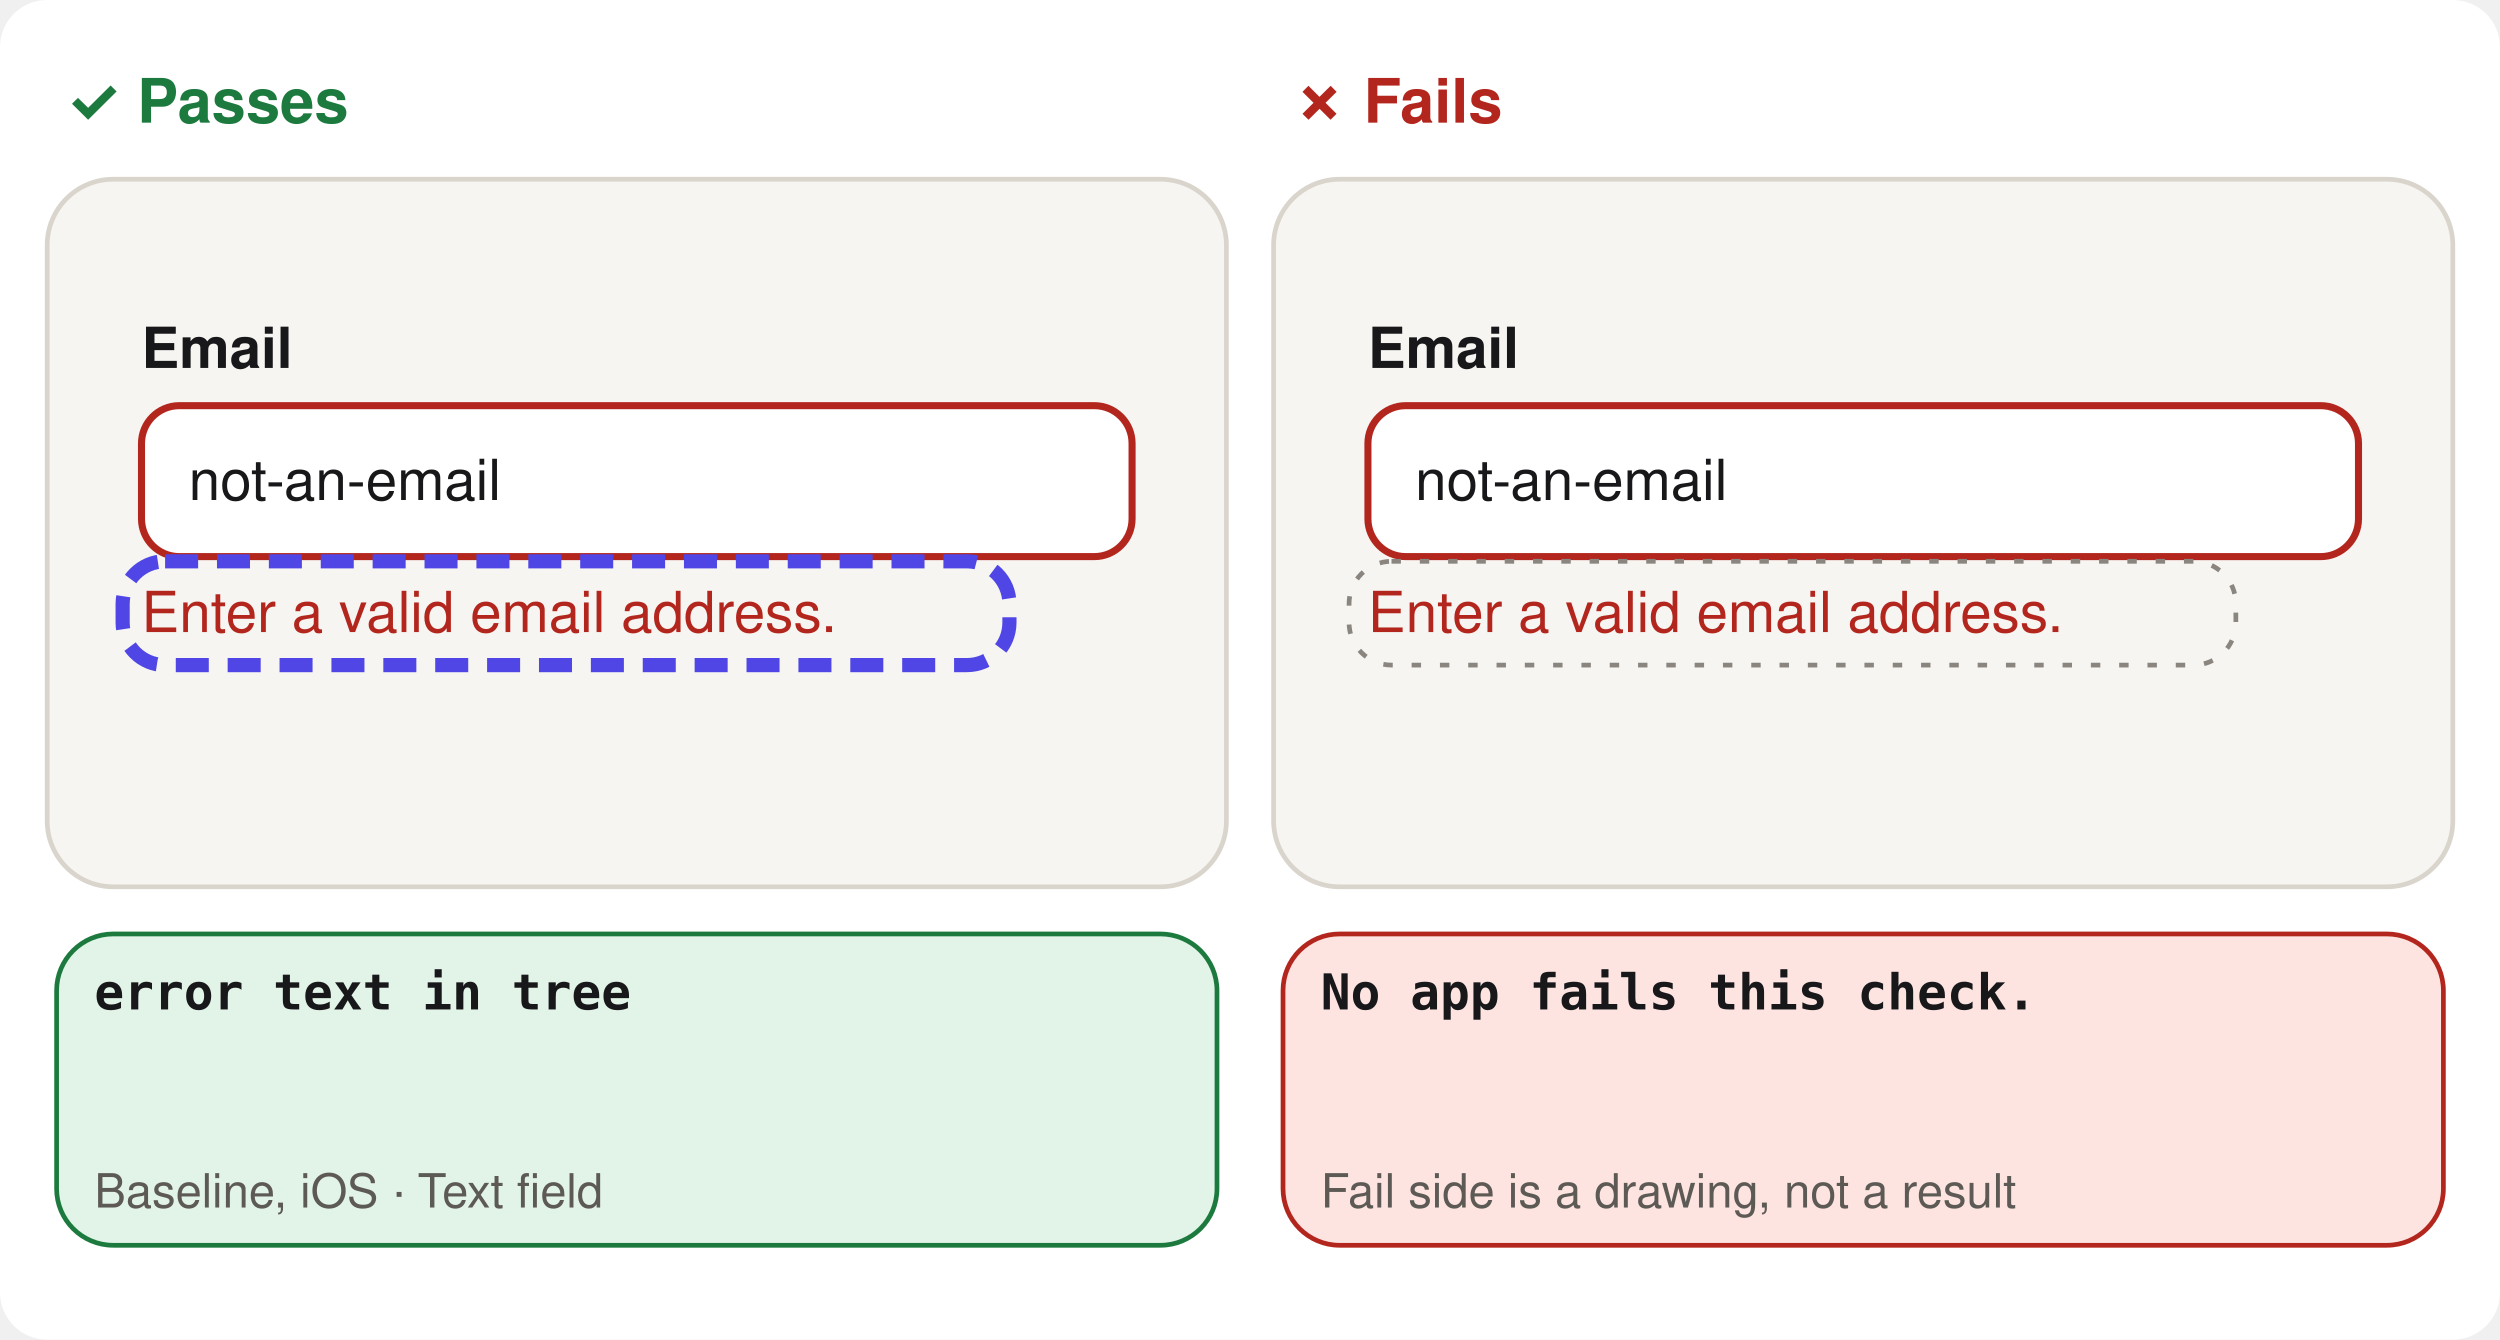
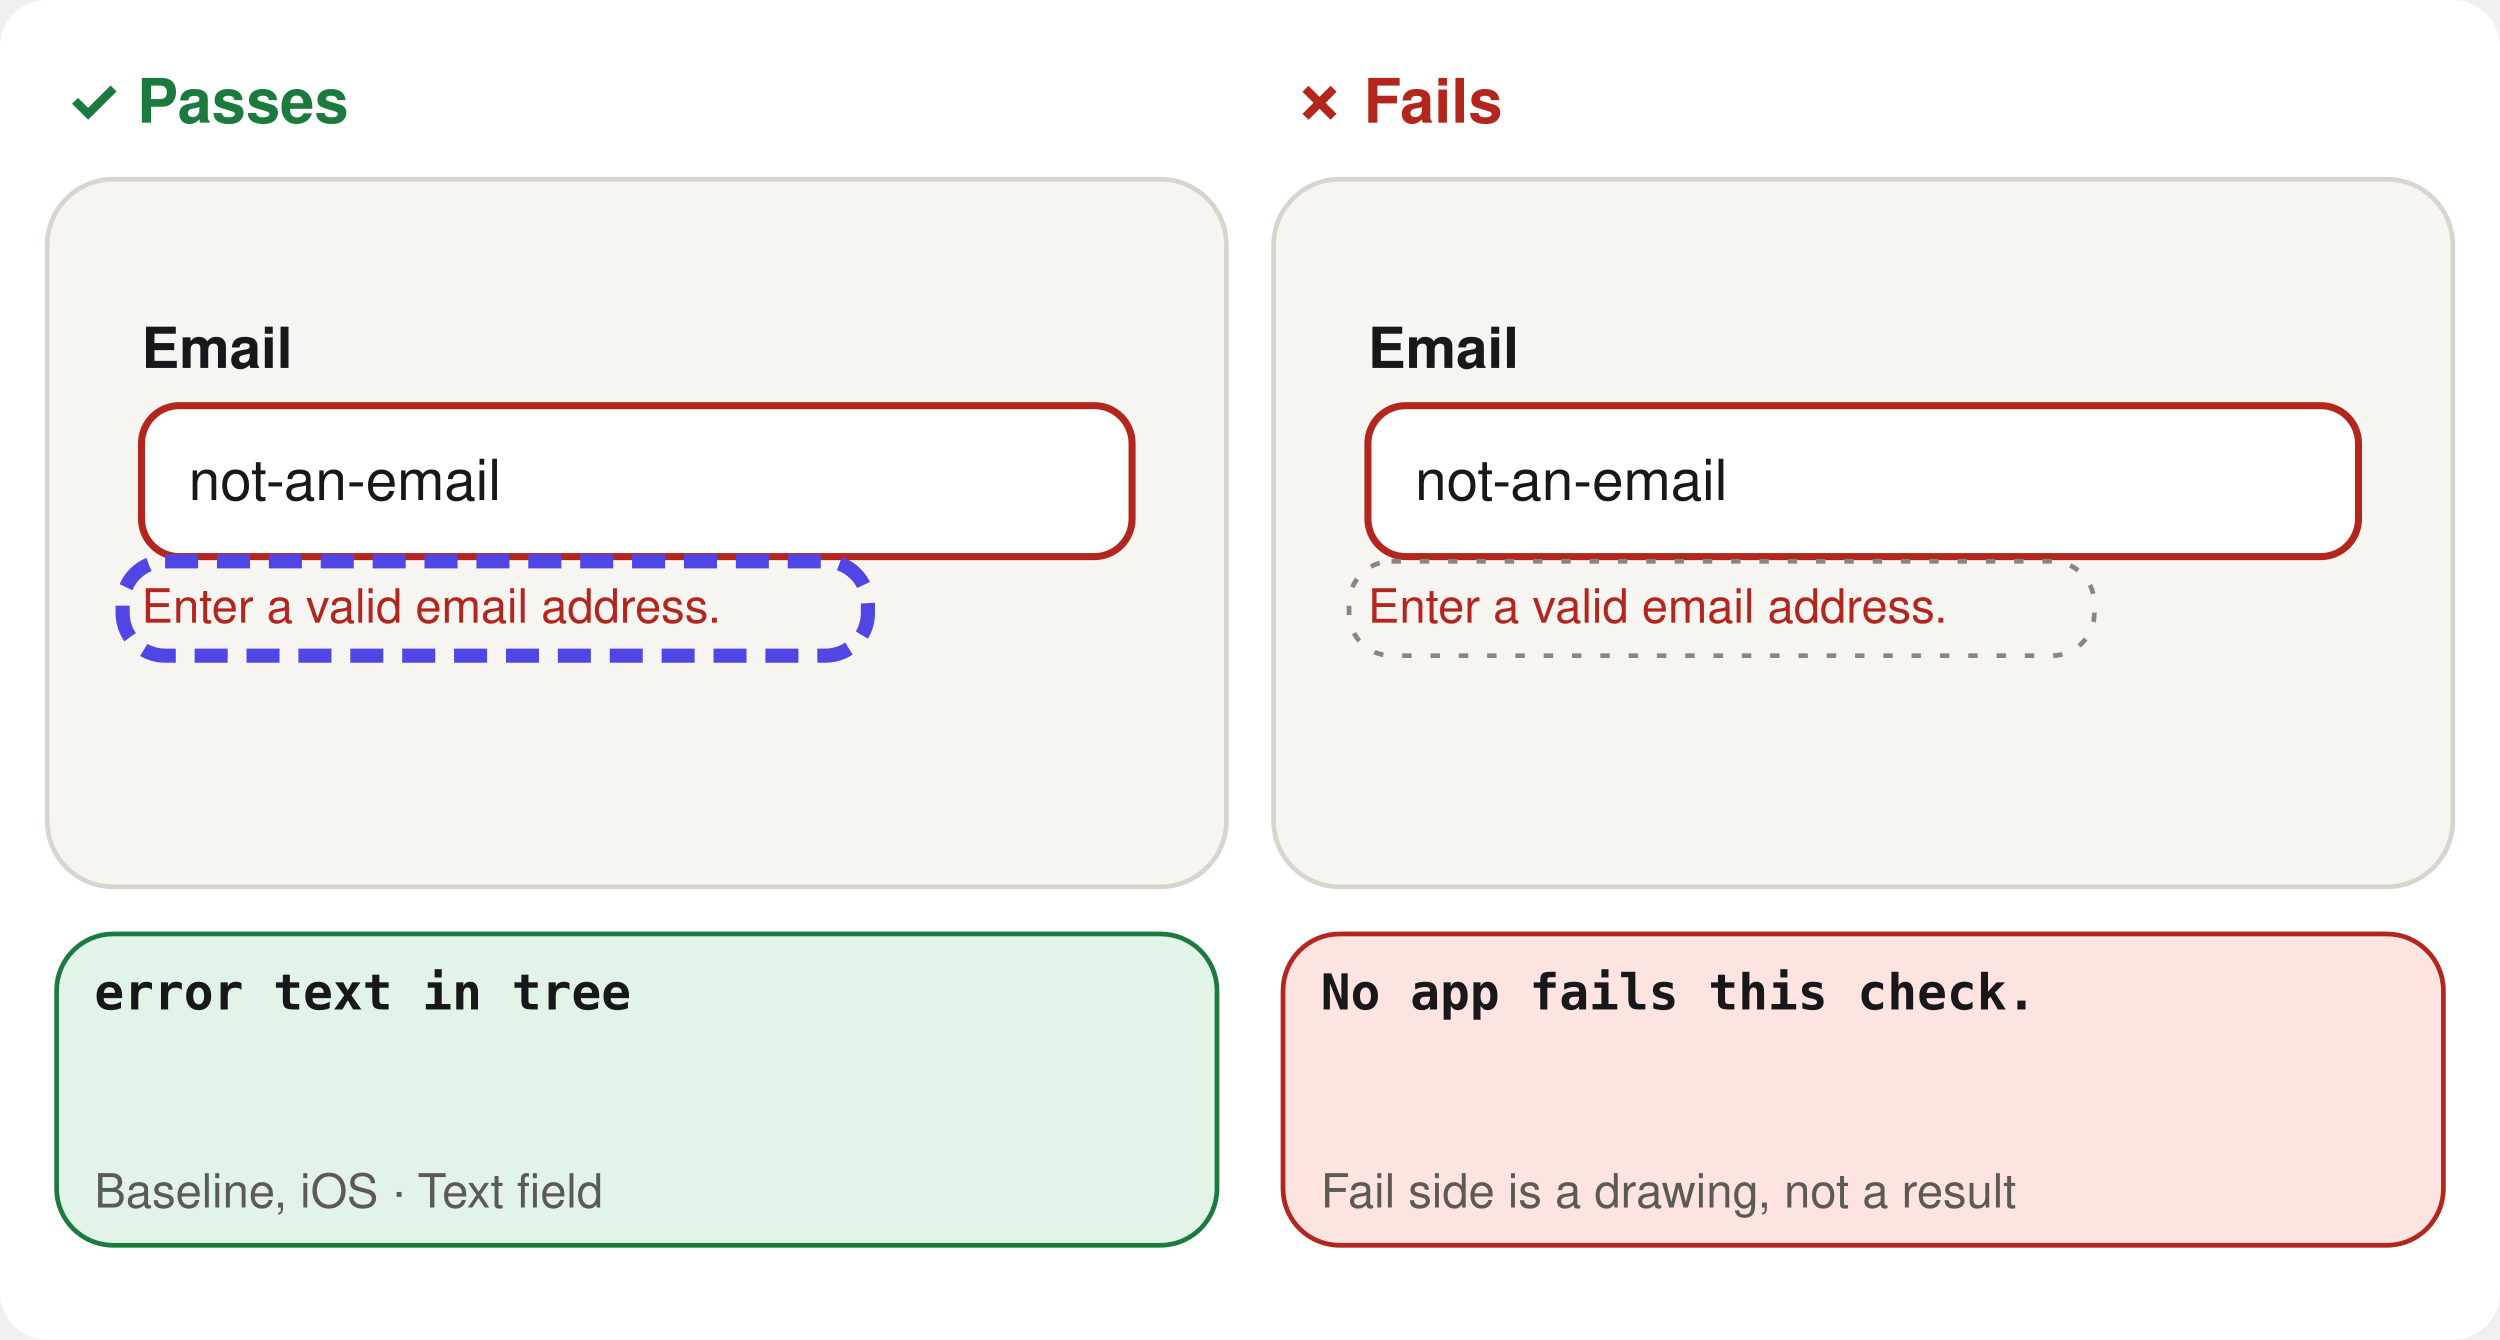
<svg xmlns="http://www.w3.org/2000/svg" viewBox="0 0 530 284" width="530" height="284" role="img" aria-label="After an invalid email, the error message is in the tree. When it fails, it never appears there.">
  <style>
svg { font: 12px -apple-system, BlinkMacSystemFont, "Segoe UI", Helvetica, Arial, sans-serif; }
.cp-bg { fill: #ffffff; } .cp-screen { fill: #f6f5f1; stroke: #d9d5cc; }
.cp-card, .cp-knob, .cp-seg { fill: #ffffff; } .cp-pop { fill: #ffffff; stroke: #d9d5cc; } .cp-knob, .cp-seg { stroke: #d9d5cc; } .cp-edge { stroke: #8a867f; }
.cp-field { fill: #ffffff; stroke: #c9c5bd; } .cp-field-bad { stroke: #b3261e; stroke-width: 1.5; }
- .cp-line { fill: #d9d5cc; } .cp-on, .cp-btn, .cp-dot { fill: #4f63c9; } .cp-off { fill: #e6e3dc; } .cp-danger { fill: #c0392b; } .cp-toast { fill: #26262b; }
+ .cp-line { fill: #d9d5cc; } .cp-track { fill: #8a8a94; } .cp-tri { fill: #3a3a40; } .cp-outline { fill: #ffffff; stroke: #8a867f; } .cp-btn-off { fill: #9fb0e6; } .cp-seg-box { fill: #ffffff; stroke: #4f63c9; stroke-width: 1.5; } .cp-on, .cp-btn, .cp-dot { fill: #4f63c9; } .cp-off { fill: #e6e3dc; } .cp-danger { fill: #c0392b; } .cp-toast { fill: #26262b; }
.cp-ring { fill: #ffffff; stroke: #8a867f; stroke-width: 1.5; } .cp-ring-on { stroke: #4f63c9; stroke-width: 2; } .cp-dotfill { fill: #5d5a55; }
.cp-spin { fill: none; stroke: #ffffff; stroke-width: 2; stroke-dasharray: 22 16; }
.cp-stroke { fill: none; stroke: #5d5a55; stroke-width: 2; stroke-linecap: round; stroke-linejoin: round; } .cp-inv-stroke { stroke: #ffffff; } .cp-accent-stroke { stroke: #4f63c9; } .cp-muted-stroke { stroke: #8a867f; }
.cp-dim { fill: #18181b; fill-opacity: .35; } .cp-ghost { fill: none; stroke: #8a867f; stroke-dasharray: 2 4; } .cp-ghostfill { fill: none; stroke: #8a867f; stroke-dasharray: 2 3; }
.cp-guide { fill: none; stroke: #8a867f; stroke-width: 1.5; stroke-dasharray: 3 3; } .cp-hit { fill: #4f46e5; fill-opacity: .12; }
.cp-focus { fill: none; stroke: #4f46e5; stroke-width: 3; stroke-dasharray: 7 4; }
.cp-finger { fill: #db2777; fill-opacity: .5; }
.cp-t { fill: #18181b; } .cp-b { font-weight: 700; } .cp-big { font-size: 14px; } .cp-small { font-size: 10px; } .cp-muted { fill: #5d5a55; } .cp-accent { fill: #4f63c9; }
.cp-s { fill: #5d5a55; font-size: 13px; font-weight: 700; } .cp-inv { fill: #ffffff; }
.cp-bad { fill: #b3261e; } .cp-ok { fill: #1d7a3e; } .cp-head { font-size: 13px; font-weight: 700; }
.cp-ok-b { fill: #e2f4e8; stroke: #1d7a3e; } .cp-bad-b { fill: #fde4e1; stroke: #b3261e; } .cp-say { fill: #18181b; font: 600 10.5px ui-monospace, SFMono-Regular, Menlo, monospace; } .cp-src { fill: #5d5a55; font-size: 10px; }
@media (prefers-color-scheme: dark) {
  .cp-bg { fill: #17171c; } .cp-screen { fill: #0e0e11; stroke: #33333c; }
  .cp-card, .cp-knob, .cp-seg, .cp-pop, .cp-field { fill: #23232a; } .cp-pop, .cp-knob, .cp-seg, .cp-field { stroke: #3a3a44; }
-   .cp-line { fill: #3a3a44; } .cp-on, .cp-btn, .cp-dot { fill: #8fa3ff; } .cp-off { fill: #2c2c34; } .cp-danger { fill: #e5675a; } .cp-toast { fill: #ececf1; }
+   .cp-line { fill: #3a3a44; } .cp-track { fill: #5a5a64; } .cp-tri { fill: #c9c9d1; } .cp-outline, .cp-seg-box { fill: #23232a; } .cp-outline { stroke: #5a5a64; } .cp-btn-off { fill: #3c4778; } .cp-seg-box { stroke: #8fa3ff; } .cp-on, .cp-btn, .cp-dot { fill: #8fa3ff; } .cp-off { fill: #2c2c34; } .cp-danger { fill: #e5675a; } .cp-toast { fill: #ececf1; }
  .cp-ring { fill: #23232a; stroke: #a09da6; } .cp-ring-on { stroke: #8fa3ff; } .cp-dotfill { fill: #a09da6; }
  .cp-spin { stroke: #0e0e11; } .cp-stroke { stroke: #a09da6; } .cp-inv-stroke { stroke: #0e0e11; } .cp-accent-stroke { stroke: #8fa3ff; }
  .cp-dim { fill: #000000; fill-opacity: .55; } .cp-focus { stroke: #a5a6ff; } .cp-guide { stroke: #a09da6; } .cp-hit { fill: #8b8cff; }
  .cp-t, .cp-say { fill: #ececf1; } .cp-muted, .cp-s, .cp-src { fill: #a09da6; } .cp-accent { fill: #8fa3ff; } .cp-inv { fill: #0e0e11; }
  .cp-bad { fill: #ff8a80; } .cp-ok { fill: #6fd28f; } .cp-field-bad { stroke: #ff8a80; }
  .cp-ok-b { fill: #15301f; stroke: #6fd28f; } .cp-bad-b { fill: #3a1c1b; stroke: #ff8a80; }
}
</style>
  <defs>
    <clipPath id="cpclip">
      <rect x="0" y="34" width="250" height="150" rx="14" />
    </clipPath>
  </defs>
  <rect width="530" height="284" rx="10" class="cp-bg" />
  <g transform="translate(10 4)">
    <g transform="translate(0 0)">
      <text x="4" y="22" class="cp-head cp-ok">✓ Passes</text>
      <rect x="0" y="34" width="250" height="150" rx="14" class="cp-screen" />
      <g clip-path="url(#cpclip)">
        <text x="20" y="74" class="cp-t cp-b" text-anchor="start">Email</text>
        <rect x="20" y="82" width="210" height="32" rx="8" class="cp-field cp-field-bad" />
        <text x="30" y="102" class="cp-t" text-anchor="start">not-an-email</text>
-         <text x="20" y="130" class="cp-t cp-bad" text-anchor="start">Enter a valid email address.</text>
-         <rect x="16" y="115" width="188" height="22" rx="9" class="cp-focus" />
+         <text x="20" y="128" class="cp-t cp-bad cp-small" text-anchor="start">Enter a valid email address.</text>
+         <rect x="16" y="115" width="158" height="20" rx="9" class="cp-focus" />
      </g>
      <rect x="2" y="194" width="246" height="66" rx="12" class="cp-ok-b" />
      <text x="10" y="210" class="cp-say">error text in tree</text>
      <text x="10" y="252" class="cp-src">Baseline, iOS · Text field</text>
    </g>
    <g transform="translate(260 0)">
      <text x="4" y="22" class="cp-head cp-bad">✗ Fails</text>
      <rect x="0" y="34" width="250" height="150" rx="14" class="cp-screen" />
      <g clip-path="url(#cpclip)">
        <text x="20" y="74" class="cp-t cp-b" text-anchor="start">Email</text>
        <rect x="20" y="82" width="210" height="32" rx="8" class="cp-field cp-field-bad" />
        <text x="30" y="102" class="cp-t" text-anchor="start">not-an-email</text>
-         <text x="20" y="130" class="cp-t cp-bad" text-anchor="start">Enter a valid email address.</text>
-         <rect x="16" y="115" width="188" height="22" rx="9" class="cp-ghost" />
+         <text x="20" y="128" class="cp-t cp-bad cp-small" text-anchor="start">Enter a valid email address.</text>
+         <rect x="16" y="115" width="158" height="20" rx="9" class="cp-ghost" />
      </g>
      <rect x="2" y="194" width="246" height="66" rx="12" class="cp-bad-b" />
      <text x="10" y="210" class="cp-say">No app fails this check.</text>
      <text x="10" y="252" class="cp-src">Fail side is a drawing, not a result</text>
    </g>
  </g>
</svg>
